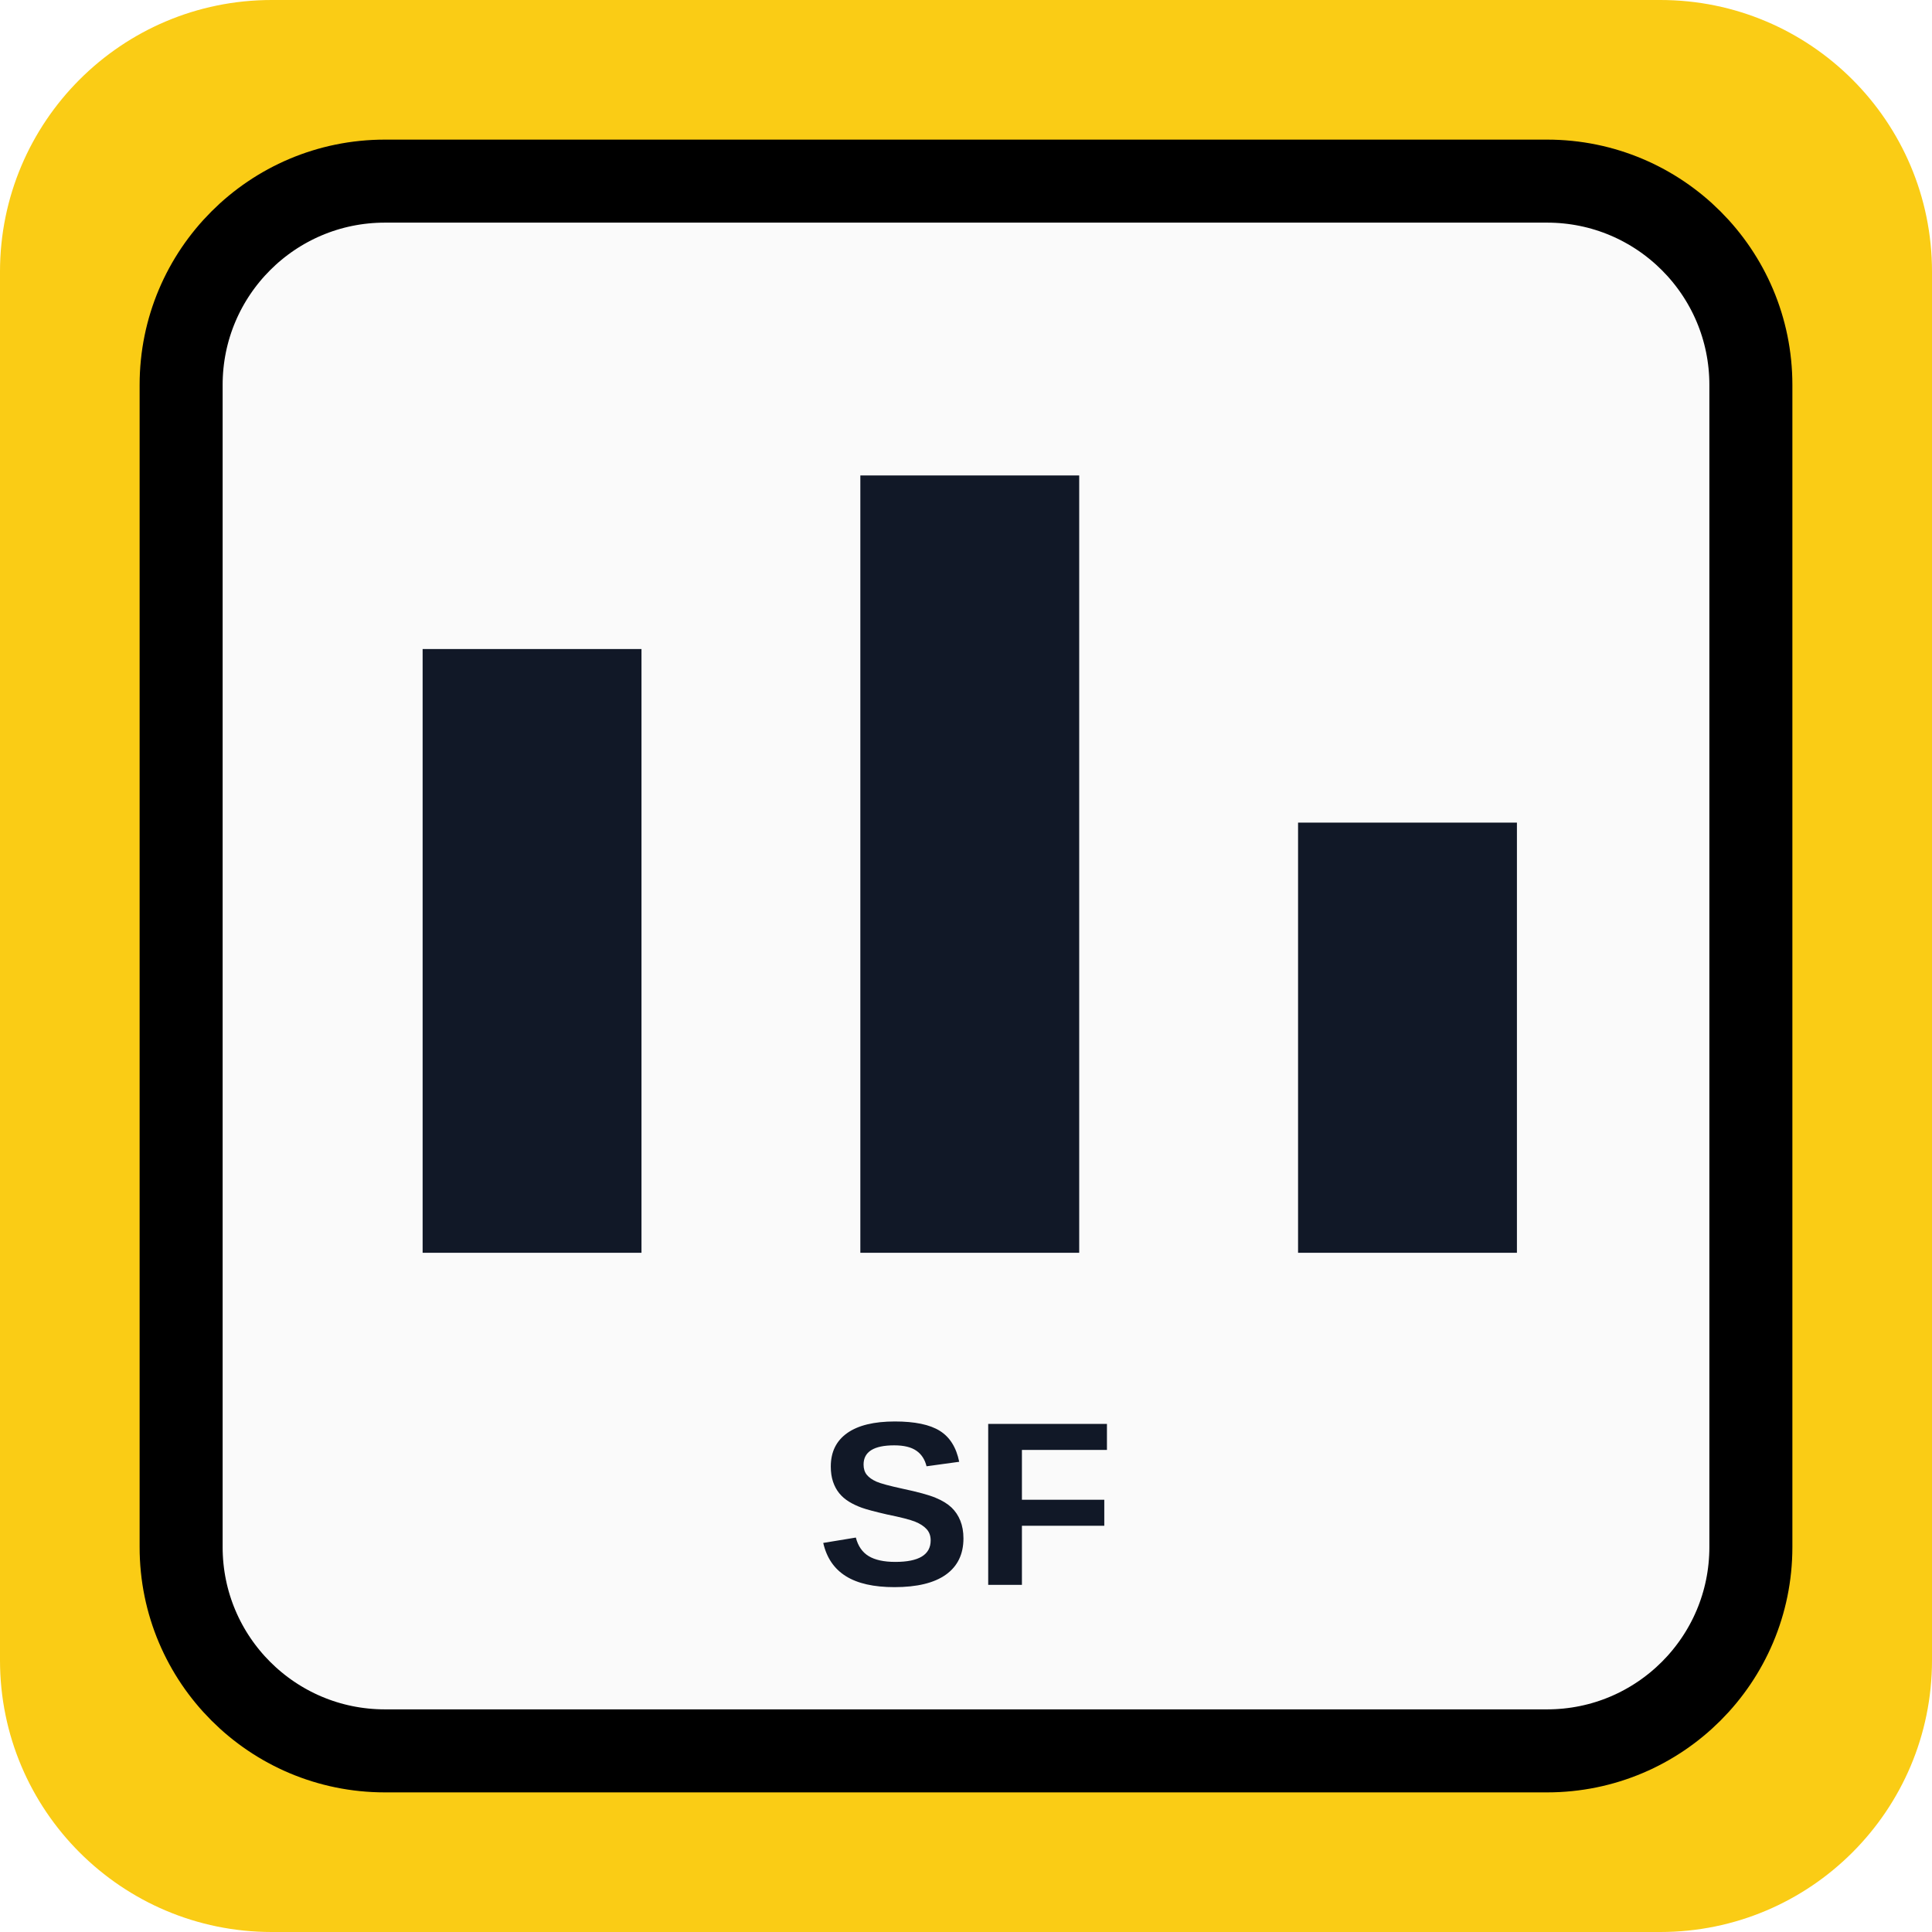
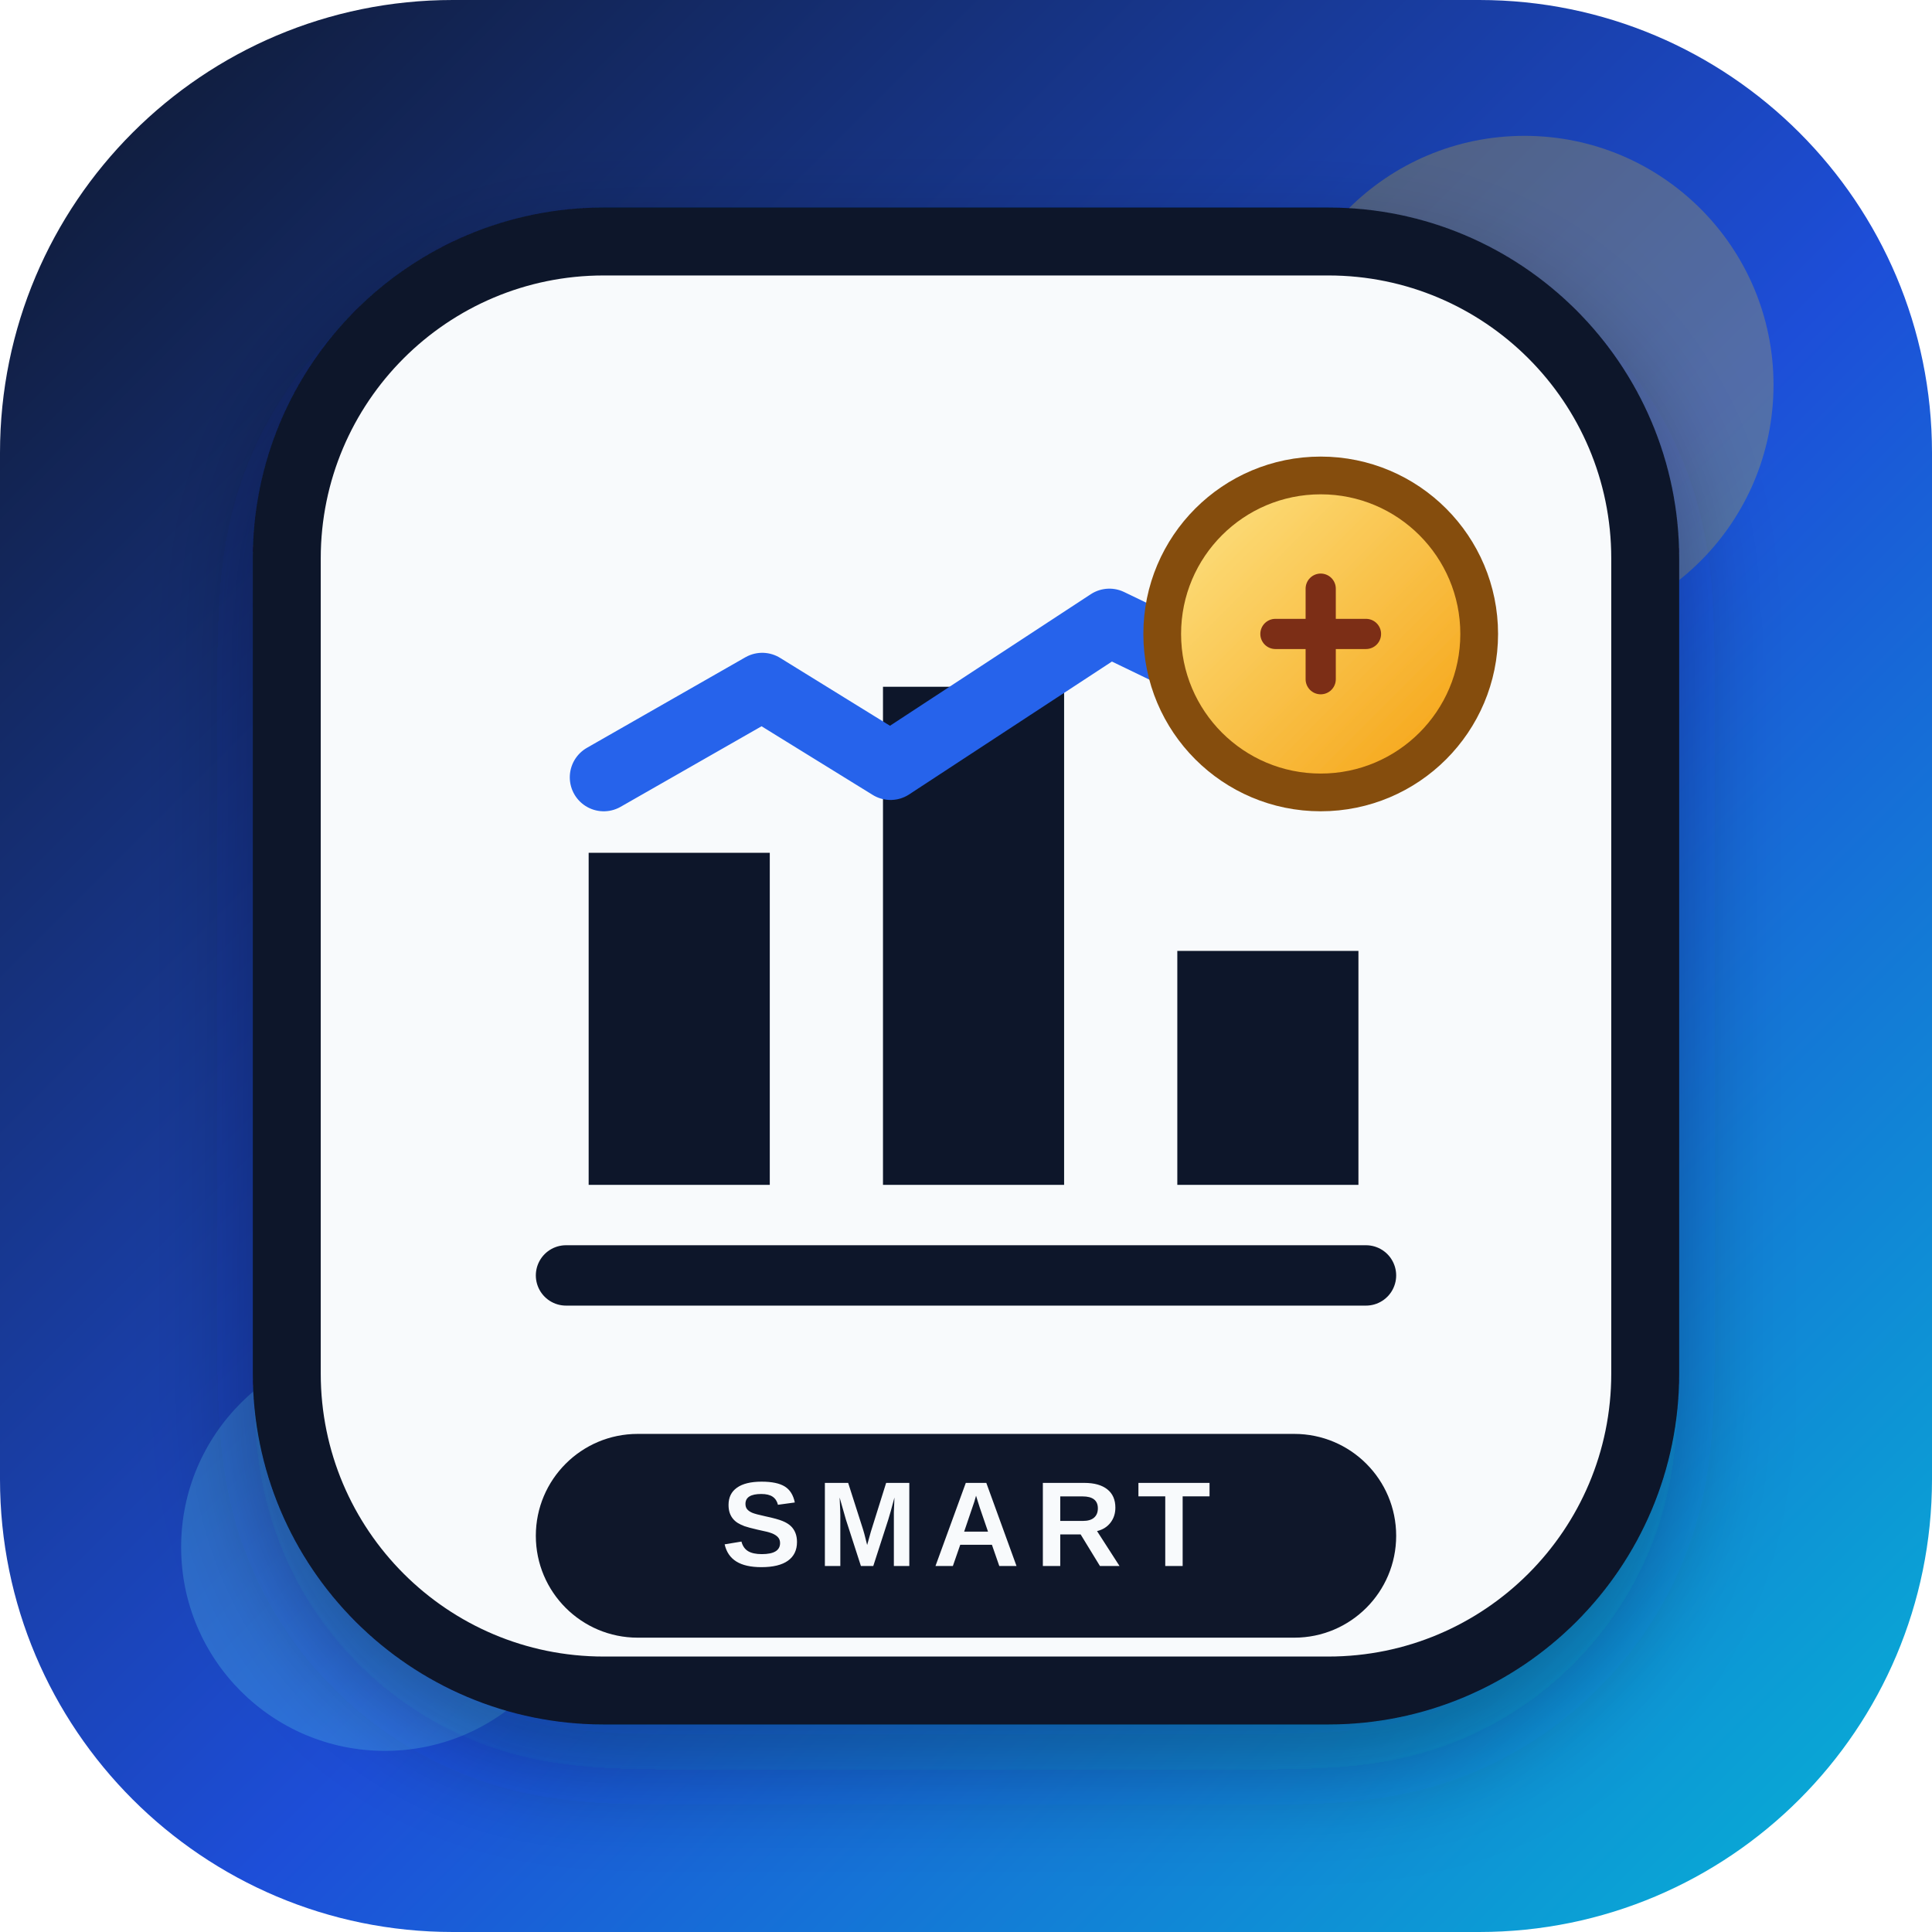
<svg xmlns="http://www.w3.org/2000/svg" viewBox="0 0 512 512" role="img" aria-label="Smart Finance IA">
-   <rect width="512" height="512" rx="72" fill="#facc15" />
-   <rect x="48" y="48" width="416" height="416" rx="54" fill="#fafafa" stroke="#000" stroke-width="22" />
-   <path d="M112 332h58V172h-58zm116 0h58V126h-58zm116 0h58V218h-58z" fill="#111827" />
-   <text x="256" y="420" text-anchor="middle" font-size="62" font-family="Arial, sans-serif" font-weight="700" fill="#111827">SF</text>
+   <defs>
+     <linearGradient id="bg" x1="0" y1="0" x2="1" y2="1">
+       <stop offset="0%" stop-color="#0f172a" />
+       <stop offset="55%" stop-color="#1d4ed8" />
+       <stop offset="100%" stop-color="#06b6d4" />
+     </linearGradient>
+     <linearGradient id="coin" x1="0" y1="0" x2="1" y2="1">
+       <stop offset="0%" stop-color="#fde68a" />
+       <stop offset="100%" stop-color="#f59e0b" />
+     </linearGradient>
+     <filter id="shadow" x="-30%" y="-30%" width="160%" height="160%">
+       <feDropShadow dx="0" dy="12" stdDeviation="14" flood-color="#0f172a" flood-opacity="0.35" />
+     </filter>
+   </defs>
+   <rect width="512" height="512" rx="120" fill="url(#bg)" />
+   <circle cx="404" cy="102" r="66" fill="#facc15" fill-opacity="0.24" />
+   <circle cx="102" cy="410" r="54" fill="#67e8f9" fill-opacity="0.24" />
+   <g filter="url(#shadow)">
+     <rect x="76" y="64" width="360" height="384" rx="84" fill="#f8fafc" stroke="#0f172a" stroke-width="18" />
+     <path d="M156 314h48v-88h-48zm78 0h48V182h-48zm78 0h48v-62h-48z" fill="#0f172a" />
+     <path d="M150 338h212" stroke="#0f172a" stroke-width="16" stroke-linecap="round" />
+     <path d="M160 206l42-24 34 21 58-38 58 28" fill="none" stroke="#2563eb" stroke-width="18" stroke-linecap="round" stroke-linejoin="round" />
+     <circle cx="350" cy="168" r="42" fill="url(#coin)" stroke="#854d0e" stroke-width="10" />
+     <path d="M338 168h24m-12-12v24" stroke="#7c2d12" stroke-width="8" stroke-linecap="round" />
+   </g>
+   <rect x="142" y="380" width="228" height="54" rx="27" fill="#0f172a" />
+   <text x="256" y="415" text-anchor="middle" font-size="32" font-family="'Space Grotesk', Arial, sans-serif" font-weight="800" fill="#f8fafc" letter-spacing="4">SMART</text>
</svg>
